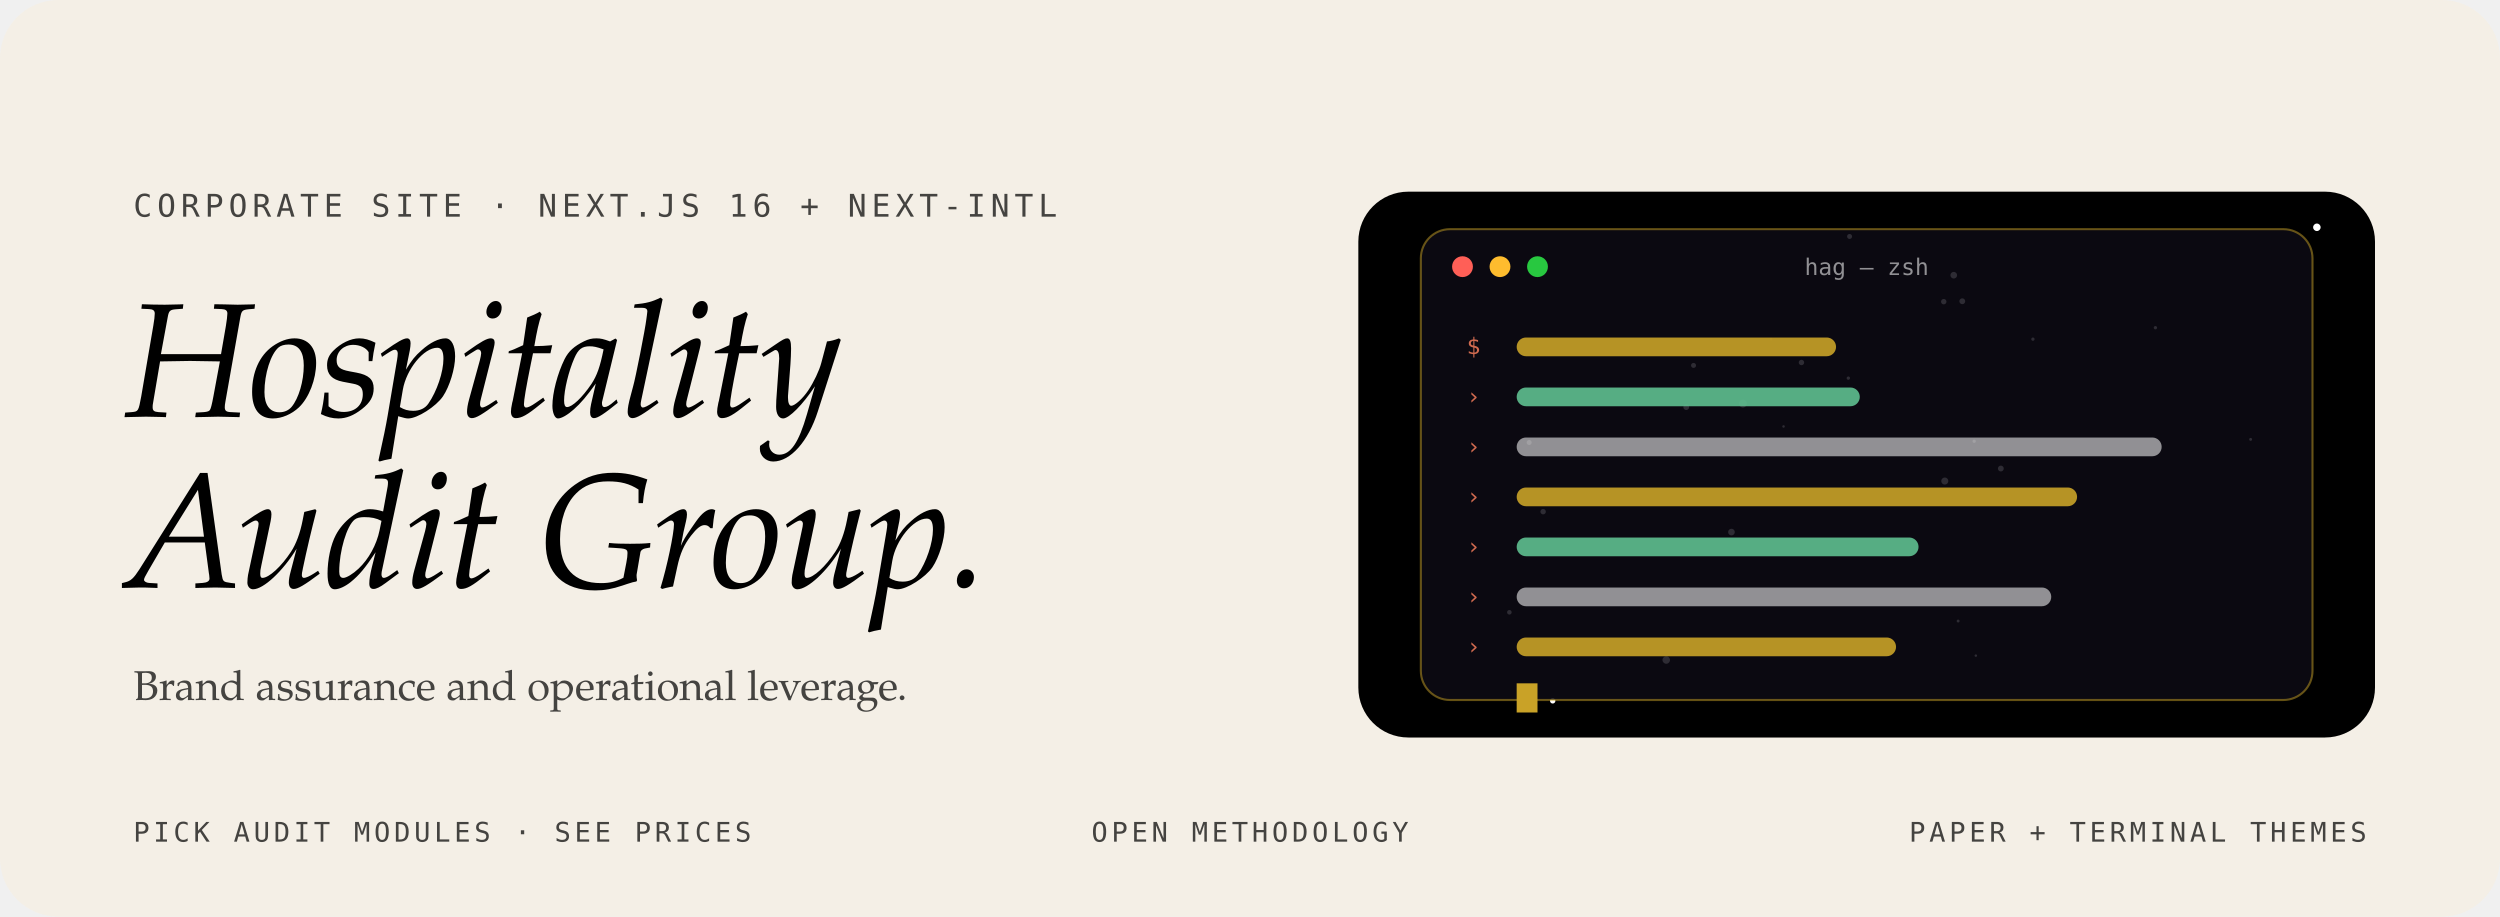
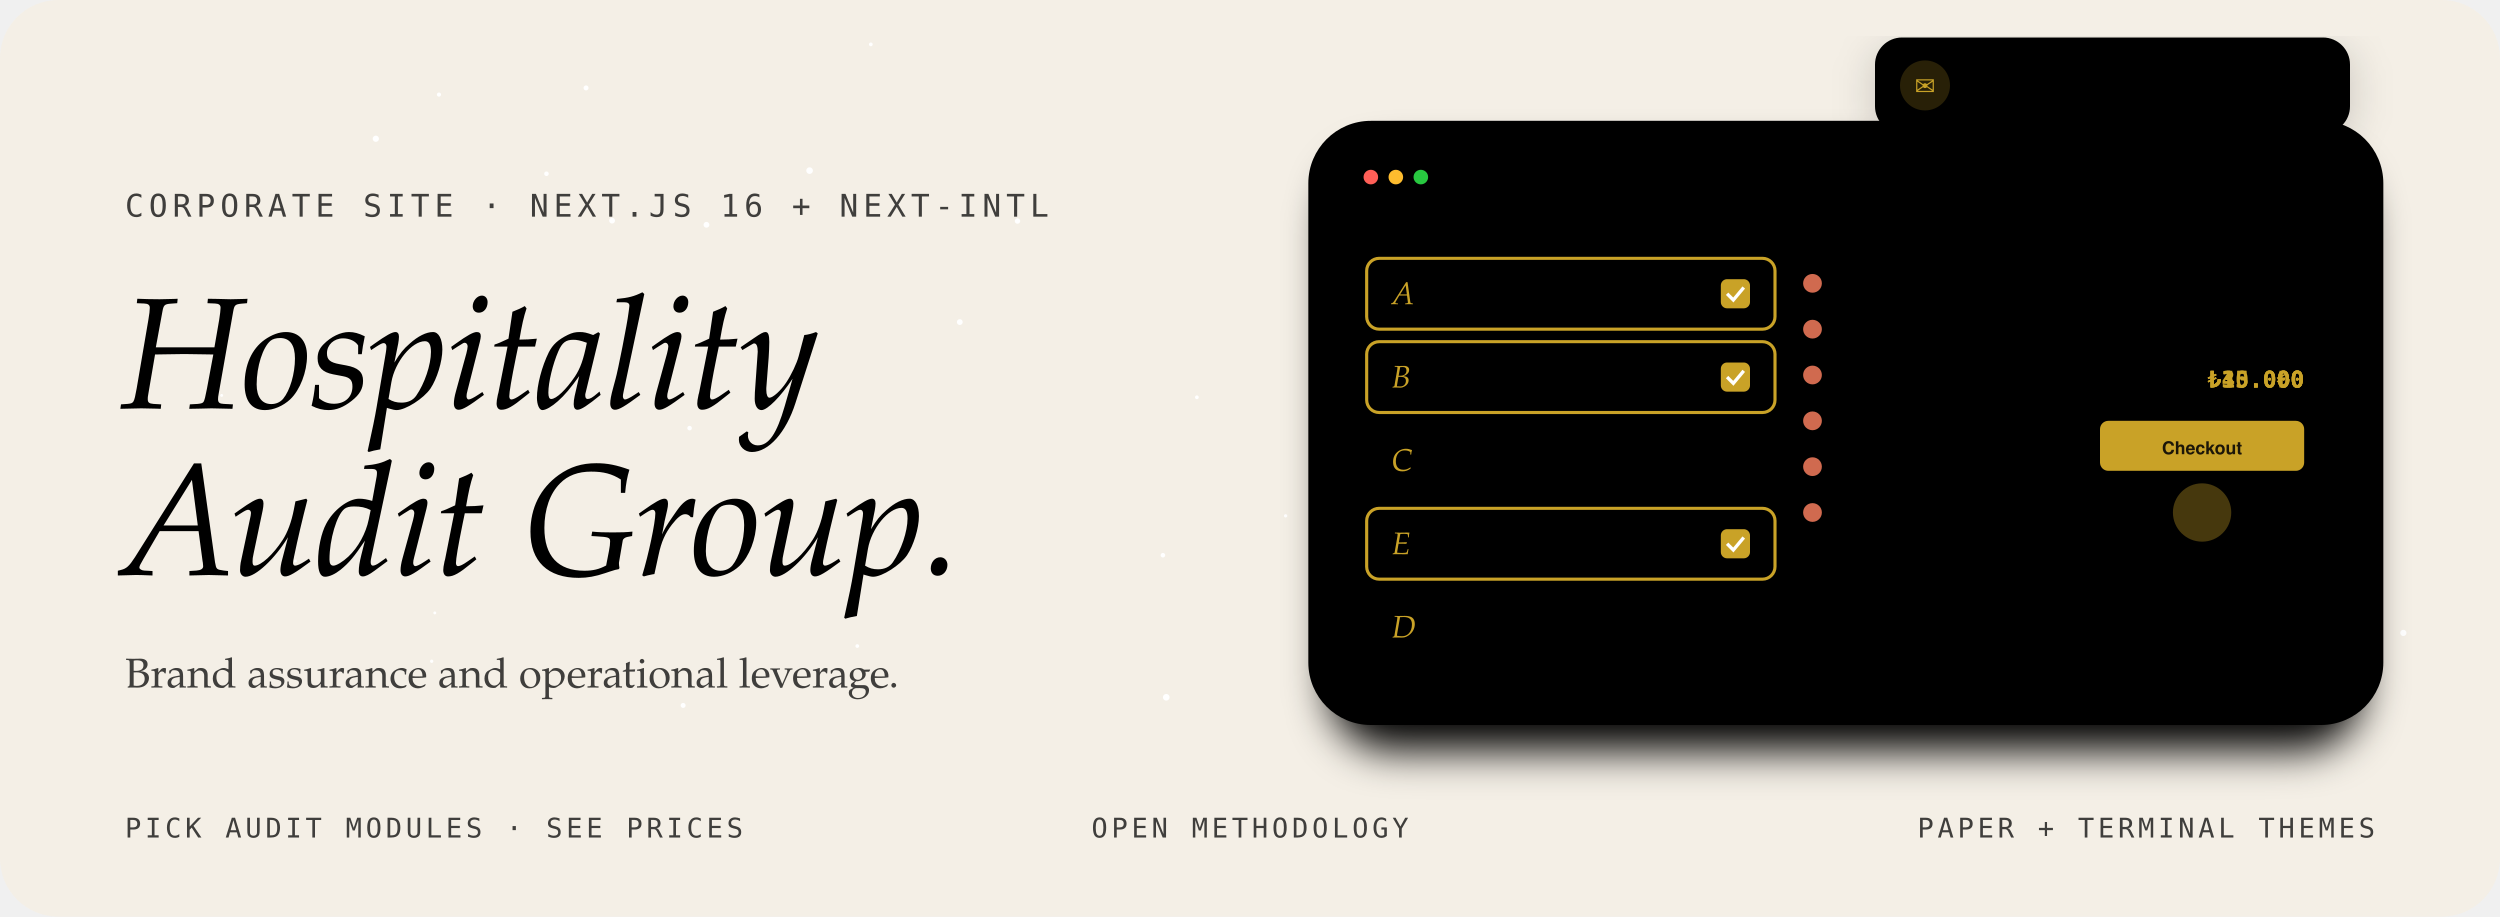
<svg xmlns="http://www.w3.org/2000/svg" viewBox="0 0 1200 440" width="1200" height="440" role="img" aria-label="Hospitality Audit Group — mystery-guest audits and staff training for hotels">
  <style>
.bg{animation:bg 12s linear infinite}
@keyframes bg{0%,8%{fill:#f4efe6}28%{fill:#3c3a36}48%,80%{fill:#121212}90%,100%{fill:#f4efe6}}
.ink{animation:ink 12s linear infinite}
- @keyframes ink{0%,8%{fill:#24211c}28%{fill:#f7f3ea}48%,80%{fill:#ecebe6}90%,100%{fill:#24211c}}
+ @keyframes ink{0%,17.5%{fill:#24211c}18.5%,28%{fill:#f7f3ea}48%,84.5%{fill:#ecebe6}85.5%,100%{fill:#24211c}}
.rule{animation:rule 12s linear infinite}
- @keyframes rule{0%,8%{stroke:#24211c33}28%{stroke:#f7f3ea33}48%,80%{stroke:#ecebe633}90%,100%{stroke:#24211c33}}
- .panel{animation:panel 12s linear infinite}
- @keyframes panel{0%,8%{fill:#24211c12}28%{fill:#f7f3ea12}48%,80%{fill:#ecebe612}90%,100%{fill:#24211c12}}
- .muted{opacity:.72}
+ @keyframes rule{0%,17.5%{stroke:#24211c33}18.5%,28%{stroke:#f7f3ea33}48%,84.5%{stroke:#ecebe633}85.5%,100%{stroke:#24211c33}}
+ .muted{opacity:.74}
.stars{animation:stars 12s linear infinite}
- @keyframes stars{0%,8%{opacity:0}28%{opacity:.25}48%,80%{opacity:.9}90%,100%{opacity:0}}
+ @keyframes stars{0%,8%{opacity:0}28%{opacity:.2}48%,80%{opacity:.85}90%,100%{opacity:0}}
@keyframes tw{0%,100%{opacity:1}50%{opacity:.25}}
- .lit{filter:drop-shadow(0 0 4px currentColor)}
- .pulse{animation:pulse 2.8s ease-in-out infinite;transform-box:fill-box;transform-origin:center}
- @keyframes pulse{0%,100%{transform:scale(1)}50%{transform:scale(1.18)}}
- @keyframes spin{0%{transform:scaleX(1)}50%{transform:scaleX(0)}100%{transform:scaleX(-1)}}
- @keyframes ping{0%{transform:scale(.6);opacity:1}100%{transform:scale(3.2);opacity:0}}
- @keyframes dash{to{stroke-dashoffset:-20}}
- @keyframes grow{0%{transform:scaleY(.08)}35%,80%{transform:scaleY(1)}100%{transform:scaleY(.08)}}
- @keyframes draw{0%{stroke-dashoffset:700}45%,80%{stroke-dashoffset:0}100%{stroke-dashoffset:-700}}
- @keyframes blink{50%{opacity:0}}
- @keyframes feed{0%{transform:translateY(150px);opacity:0}15%{opacity:1}85%{opacity:1}100%{transform:translateY(-30px);opacity:0}}
- @keyframes float{0%,100%{transform:translateY(0)}50%{transform:translateY(-10px)}}
- @keyframes slide{to{transform:translateX(100px)}}
- @keyframes eq{from{transform:scaleY(.15)}to{transform:scaleY(1)}}
- @keyframes drop{0%,6%{transform:scaleY(0);opacity:0}16%,88%{transform:scaleY(1);opacity:1}96%,100%{transform:scaleY(0);opacity:0}}
- @keyframes gauge{0%,10%{stroke-dashoffset:390}40%,85%{stroke-dashoffset:110}100%{stroke-dashoffset:390}}
- @keyframes lift{0%,100%{transform:translateY(0)}50%{transform:translateY(-6px)}}
- @keyframes sweep{0%{transform:skewX(-18deg) translateX(0)}60%,100%{transform:skewX(-18deg) translateX(788px)}}
- @keyframes type0{0%,0%{transform:scaleX(0)}8%,92%{transform:scaleX(1)}100%{transform:scaleX(0)}}@keyframes type1{0%,10%{transform:scaleX(0)}18%,92%{transform:scaleX(1)}100%{transform:scaleX(0)}}@keyframes type2{0%,20%{transform:scaleX(0)}28%,92%{transform:scaleX(1)}100%{transform:scaleX(0)}}@keyframes type3{0%,30%{transform:scaleX(0)}38%,92%{transform:scaleX(1)}100%{transform:scaleX(0)}}@keyframes type4{0%,40%{transform:scaleX(0)}48%,92%{transform:scaleX(1)}100%{transform:scaleX(0)}}@keyframes type5{0%,50%{transform:scaleX(0)}58%,92%{transform:scaleX(1)}100%{transform:scaleX(0)}}@keyframes type6{0%,60%{transform:scaleX(0)}68%,92%{transform:scaleX(1)}100%{transform:scaleX(0)}}
+ .bezel{animation:bezel 12s linear infinite}
+ @keyframes bezel{0%,8%{fill:#fffaf6}28%{fill:#5a2c45}48%,80%{fill:#20121b}90%,100%{fill:#fffaf6}}
+ .scr{animation:scr 12s linear infinite}
+ @keyframes scr{0%,8%{fill:#fff3ee}28%{fill:#3a1b2c}48%,80%{fill:#140a12}90%,100%{fill:#fff3ee}}
+ .rowbg{animation:rowbg 12s linear infinite}
+ @keyframes rowbg{0%,8%{fill:#2a142010}28%{fill:#fff0f512}48%,80%{fill:#ffffff0c}90%,100%{fill:#2a142010}}
+ .pill{animation:pill 12s linear infinite}
+ @keyframes pill{0%,8%{fill:#2a14200d}28%{fill:#fff0f51a}48%,80%{fill:#ffffff12}90%,100%{fill:#2a14200d}}
+ .toast{animation:toast 12s linear infinite}
+ @keyframes toast{0%,8%{fill:#ffffff}28%{fill:#4a2238}48%,80%{fill:#26121e}90%,100%{fill:#ffffff}}
+ .edge{animation:edge 12s linear infinite}
+ @keyframes edge{0%,8%{stroke:#2a142024}28%{stroke:#fff0f526}48%,80%{stroke:#ffffff1f}90%,100%{stroke:#2a142024}}
+ .shade{animation:shade 12s linear infinite}
+ @keyframes shade{0%,8%{fill-opacity:.10}28%{fill-opacity:.22}48%,80%{fill-opacity:.45}90%,100%{fill-opacity:.10}}
+ .lit{filter:drop-shadow(0 0 3px currentColor)}
+ .caret{animation:blink 1s steps(1) infinite}@keyframes blink{50%{opacity:0}}
+ .ping{animation:ping 1.6s ease-out infinite;transform-box:fill-box;transform-origin:center}@keyframes ping{0%{transform:scale(.5);opacity:.9}100%{transform:scale(2.6);opacity:0}}
+ .spin{animation:spin 8s linear infinite;transform-box:fill-box;transform-origin:center}@keyframes spin{to{transform:rotate(360deg)}}
+ .bob{animation:bob 4s ease-in-out infinite}@keyframes bob{0%,100%{transform:translateY(0)}50%{transform:translateY(-5px)}}
+ .m0{animation:m0 12s cubic-bezier(.3,1.3,.5,1) infinite}
+ @keyframes m0{0%{opacity:0;transform:none}5%{opacity:0;transform:none}7.9%{opacity:1;transform:none}95%{opacity:1;transform:none}97.9%{opacity:0;transform:none}100%{opacity:0;transform:none}}
+ .m1{animation:m1 12s cubic-bezier(.3,1.3,.5,1) infinite}
+ @keyframes m1{0%{opacity:0;transform:none}11.7%{opacity:0;transform:none}14.6%{opacity:1;transform:none}95%{opacity:1;transform:none}97.9%{opacity:0;transform:none}100%{opacity:0;transform:none}}
+ .m3{animation:m3 12s cubic-bezier(.3,1.3,.5,1) infinite}
+ @keyframes m3{0%{opacity:0;transform:none}18.3%{opacity:0;transform:none}21.3%{opacity:1;transform:none}95%{opacity:1;transform:none}97.9%{opacity:0;transform:none}100%{opacity:0;transform:none}}
+ .c0{animation:c0 12s cubic-bezier(.3,1.3,.5,1) infinite;transform-box:fill-box;transform-origin:center}
+ @keyframes c0{0%{opacity:0;transform:scale(.85)}23.3%{opacity:0;transform:scale(.85)}26.3%{opacity:1;transform:none}95%{opacity:1;transform:none}97.9%{opacity:0;transform:scale(.85)}100%{opacity:0;transform:scale(.85)}}
+ .c1{animation:c1 12s cubic-bezier(.3,1.3,.5,1) infinite;transform-box:fill-box;transform-origin:center}
+ @keyframes c1{0%{opacity:0;transform:scale(.85)}26.3%{opacity:0;transform:scale(.85)}29.2%{opacity:1;transform:none}95%{opacity:1;transform:none}97.9%{opacity:0;transform:scale(.85)}100%{opacity:0;transform:scale(.85)}}
+ .c2{animation:c2 12s cubic-bezier(.3,1.3,.5,1) infinite;transform-box:fill-box;transform-origin:center}
+ @keyframes c2{0%{opacity:0;transform:scale(.85)}29.2%{opacity:0;transform:scale(.85)}32.1%{opacity:1;transform:none}95%{opacity:1;transform:none}97.9%{opacity:0;transform:scale(.85)}100%{opacity:0;transform:scale(.85)}}
+ .c3{animation:c3 12s cubic-bezier(.3,1.3,.5,1) infinite;transform-box:fill-box;transform-origin:center}
+ @keyframes c3{0%{opacity:0;transform:scale(.85)}32.1%{opacity:0;transform:scale(.85)}35%{opacity:1;transform:none}95%{opacity:1;transform:none}97.9%{opacity:0;transform:scale(.85)}100%{opacity:0;transform:scale(.85)}}
+ .c4{animation:c4 12s cubic-bezier(.3,1.3,.5,1) infinite;transform-box:fill-box;transform-origin:center}
+ @keyframes c4{0%{opacity:0;transform:scale(.85)}35%{opacity:0;transform:scale(.85)}37.9%{opacity:1;transform:none}95%{opacity:1;transform:none}97.9%{opacity:0;transform:scale(.85)}100%{opacity:0;transform:scale(.85)}}
+ .c5{animation:c5 12s cubic-bezier(.3,1.3,.5,1) infinite;transform-box:fill-box;transform-origin:center}
+ @keyframes c5{0%{opacity:0;transform:scale(.85)}37.9%{opacity:0;transform:scale(.85)}40.8%{opacity:1;transform:none}95%{opacity:1;transform:none}97.9%{opacity:0;transform:scale(.85)}100%{opacity:0;transform:scale(.85)}}
+ @keyframes t0{0%{opacity:0}0%{opacity:0}1.3%{opacity:1}5%{opacity:1}6.3%{opacity:0}100%{opacity:0}}
+ @keyframes t1{0%{opacity:0}5%{opacity:0}6.3%{opacity:1}11.7%{opacity:1}12.9%{opacity:0}100%{opacity:0}}
+ @keyframes t2{0%{opacity:0}11.7%{opacity:0}12.9%{opacity:1}18.3%{opacity:1}19.6%{opacity:0}100%{opacity:0}}
+ @keyframes t3{0%{opacity:0}18.3%{opacity:0}19.6%{opacity:1}98.3%{opacity:1}99.6%{opacity:0}100%{opacity:0}}
+ .qt{animation:qt 12s cubic-bezier(.3,1.3,.5,1) infinite;transform-box:fill-box;transform-origin:center}
+ @keyframes qt{0%{opacity:0;transform:scale(.85)}56.7%{opacity:0;transform:scale(.85)}59.6%{opacity:1;transform:none}61.7%{opacity:1;transform:none}64.6%{opacity:0;transform:scale(.85)}100%{opacity:0;transform:scale(.85)}}
+ .sent{animation:sent 12s cubic-bezier(.3,1.3,.5,1) infinite}
+ @keyframes sent{0%{opacity:0;transform:translateY(-14px)}61.7%{opacity:0;transform:translateY(-14px)}64.6%{opacity:1;transform:none}86.7%{opacity:1;transform:none}89.6%{opacity:0;transform:translateY(-14px)}100%{opacity:0;transform:translateY(-14px)}}
@media (prefers-reduced-motion:reduce){*{animation:none!important}}
</style>
  <rect class="bg" width="1200" height="440" rx="28" fill="#f4efe6" />
-   <g font-family="ui-monospace,SFMono-Regular,Menlo,Consolas,monospace" font-size="15" letter-spacing="2.4">
-     <text class="ink muted" x="64" y="104">CORPORATE SITE · NEXT.JS 16 + NEXT-INTL</text>
-   </g>
-   <text class="ink" x="60" y="200" font-family="'Iowan Old Style','Palatino Linotype',Palatino,Georgia,serif" font-style="italic" font-size="78" letter-spacing="-1">Hospitality</text>
-   <text class="ink" x="60" y="282" font-family="'Iowan Old Style','Palatino Linotype',Palatino,Georgia,serif" font-style="italic" font-size="78" letter-spacing="-1">Audit Group.</text>
-   <text class="ink muted" x="64" y="336" font-family="'Iowan Old Style','Palatino Linotype',Palatino,Georgia,serif" font-size="20">Brand assurance and operational leverage.</text>
-   <line class="rule" x1="64" y1="372" x2="1136" y2="372" />
+   <g class="stars">
+     <circle cx="293.8" cy="105.9" r="1.4" fill="#fff" style="animation:tw 3.2s ease-in-out 0.8s infinite" />
+     <circle cx="741.3" cy="127.4" r="1.2" fill="#fff" style="animation:tw 2.8s ease-in-out 1.2s infinite" />
+     <circle cx="944.2" cy="257.4" r="1.2" fill="#fff" style="animation:tw 3.7s ease-in-out 0s infinite" />
+     <circle cx="617.1" cy="247.6" r="0.8" fill="#fff" style="animation:tw 2.5s ease-in-out 1.3s infinite" />
+     <circle cx="628.8" cy="192.8" r="0.9" fill="#fff" style="animation:tw 2.2s ease-in-out 0s infinite" />
+     <circle cx="327.9" cy="338.6" r="1.2" fill="#fff" style="animation:tw 2.7s ease-in-out 0.3s infinite" />
+     <circle cx="418" cy="21.3" r="0.9" fill="#fff" style="animation:tw 2.5s ease-in-out 2s infinite" />
+     <circle cx="745.3" cy="215.2" r="0.7" fill="#fff" style="animation:tw 3.9s ease-in-out 1.1s infinite" />
+     <circle cx="281.3" cy="42.2" r="1.2" fill="#fff" style="animation:tw 3.6s ease-in-out 0.2s infinite" />
+     <circle cx="210.7" cy="45.4" r="1" fill="#fff" style="animation:tw 2.3s ease-in-out 1s infinite" />
+     <circle cx="180.4" cy="66.6" r="1.5" fill="#fff" style="animation:tw 2.7s ease-in-out 0.1s infinite" />
+     <circle cx="733.1" cy="152.2" r="1" fill="#fff" style="animation:tw 1.7s ease-in-out 1s infinite" />
+     <circle cx="208.7" cy="294.2" r="0.7" fill="#fff" style="animation:tw 2.7s ease-in-out 0.9s infinite" />
+     <circle cx="339.1" cy="107.9" r="1.4" fill="#fff" style="animation:tw 2.1s ease-in-out 0.3s infinite" />
+     <circle cx="925.5" cy="303.2" r="0.9" fill="#fff" style="animation:tw 2.3s ease-in-out 0.9s infinite" />
+     <circle cx="1089.8" cy="327.6" r="0.8" fill="#fff" style="animation:tw 3.7s ease-in-out 1.8s infinite" />
+     <circle cx="1034.1" cy="178.7" r="1" fill="#fff" style="animation:tw 2.6s ease-in-out 0.1s infinite" />
+     <circle cx="741.7" cy="75.3" r="1.2" fill="#fff" style="animation:tw 2s ease-in-out 1.2s infinite" />
+     <circle cx="411.5" cy="310.1" r="0.9" fill="#fff" style="animation:tw 3.1s ease-in-out 1.6s infinite" />
+     <circle cx="106.4" cy="189.8" r="0.7" fill="#fff" style="animation:tw 3s ease-in-out 1.1s infinite" />
+     <circle cx="558.2" cy="266.5" r="1.1" fill="#fff" style="animation:tw 1.9s ease-in-out 1.6s infinite" />
+     <circle cx="559.8" cy="334.7" r="1.6" fill="#fff" style="animation:tw 1.7s ease-in-out 1.8s infinite" />
+     <circle cx="1135.2" cy="315.6" r="1.1" fill="#fff" style="animation:tw 2s ease-in-out 1.1s infinite" />
+     <circle cx="665.2" cy="150.1" r="1.2" fill="#fff" style="animation:tw 2.2s ease-in-out 0.3s infinite" />
+     <circle cx="779.3" cy="287.9" r="0.6" fill="#fff" style="animation:tw 3.5s ease-in-out 0.7s infinite" />
+     <circle cx="856.4" cy="236.9" r="1" fill="#fff" style="animation:tw 2.4s ease-in-out 0.4s infinite" />
+     <circle cx="262.3" cy="83.4" r="1.1" fill="#fff" style="animation:tw 2.9s ease-in-out 1.8s infinite" />
+     <circle cx="207.2" cy="317.4" r="0.8" fill="#fff" style="animation:tw 2.9s ease-in-out 0.9s infinite" />
+     <circle cx="731.3" cy="108.5" r="1.6" fill="#fff" style="animation:tw 2s ease-in-out 0.6s infinite" />
+     <circle cx="488.4" cy="106.1" r="1.3" fill="#fff" style="animation:tw 2.9s ease-in-out 0.8s infinite" />
+     <circle cx="331" cy="205.5" r="1.1" fill="#fff" style="animation:tw 3.6s ease-in-out 1.1s infinite" />
+     <circle cx="852.2" cy="334.1" r="0.5" fill="#fff" style="animation:tw 2.3s ease-in-out 0.2s infinite" />
+     <circle cx="460.7" cy="154.6" r="1.4" fill="#fff" style="animation:tw 2.4s ease-in-out 1.7s infinite" />
+     <circle cx="141.8" cy="269.3" r="0.7" fill="#fff" style="animation:tw 2.2s ease-in-out 1.7s infinite" />
+     <circle cx="653.1" cy="155.9" r="1.1" fill="#fff" style="animation:tw 2.8s ease-in-out 1.7s infinite" />
+     <circle cx="392.2" cy="255.6" r="0.5" fill="#fff" style="animation:tw 3.3s ease-in-out 0.6s infinite" />
+     <circle cx="1153.6" cy="303.8" r="1.5" fill="#fff" style="animation:tw 2.7s ease-in-out 1.4s infinite" />
+     <circle cx="915.7" cy="225.4" r="1.3" fill="#fff" style="animation:tw 2.9s ease-in-out 0.4s infinite" />
+     <circle cx="388.6" cy="81.9" r="1.6" fill="#fff" style="animation:tw 3.9s ease-in-out 0.9s infinite" />
+     <circle cx="574.5" cy="190.7" r="0.9" fill="#fff" style="animation:tw 1.6s ease-in-out 1.6s infinite" />
+   </g>
+   <text class="ink muted" x="60" y="104" font-family="ui-monospace,SFMono-Regular,Menlo,Consolas,monospace" font-size="15" letter-spacing="2.4">CORPORATE SITE · NEXT.JS 16 + NEXT-INTL</text>
+   <text class="ink" x="58" y="196" font-family="'Iowan Old Style','Palatino Linotype',Palatino,Georgia,serif" font-style="italic" font-size="76" letter-spacing="-1">Hospitality</text>
+   <text class="ink" x="58" y="276" font-family="'Iowan Old Style','Palatino Linotype',Palatino,Georgia,serif" font-style="italic" font-size="76" letter-spacing="-1">Audit Group.</text>
+   <text class="ink muted" x="60" y="330" font-family="'Iowan Old Style','Palatino Linotype',Palatino,Georgia,serif" font-size="20">Brand assurance and operational leverage.</text>
+   <line class="rule" x1="60" y1="370" x2="1140" y2="370" />
  <g font-family="ui-monospace,SFMono-Regular,Menlo,Consolas,monospace" font-size="13" letter-spacing="1.8">
-     <text class="ink muted" x="64" y="404">PICK AUDIT MODULES · SEE PRICES</text>
-     <text class="ink muted" x="600" y="404" text-anchor="middle">OPEN METHODOLOGY</text>
-     <text class="ink muted" x="1136" y="404" text-anchor="end">PAPER + TERMINAL THEMES</text>
-   </g>
-   <rect class="panel rule" x="652" y="92" width="488" height="262" rx="24" />
-   <g class="stars">
-     <circle cx="960.4" cy="224.9" r="1.4" fill="#fff" style="animation:tw 3.5s ease-in-out 1.5s infinite" />
-     <circle cx="948.4" cy="314.7" r="0.6" fill="#fff" style="animation:tw 2.8s ease-in-out 1.4s infinite" />
-     <circle cx="809.4" cy="195.4" r="1.4" fill="#fff" style="animation:tw 2.9s ease-in-out 1.1s infinite" />
-     <circle cx="850.1" cy="162.8" r="0.6" fill="#fff" style="animation:tw 2.2s ease-in-out 2s infinite" />
-     <circle cx="947.6" cy="211.8" r="0.8" fill="#fff" style="animation:tw 2.4s ease-in-out 0s infinite" />
-     <circle cx="836.6" cy="193.7" r="1.9" fill="#fff" style="animation:tw 3.1s ease-in-out 1.2s infinite" />
-     <circle cx="745.3" cy="336.4" r="1.3" fill="#fff" style="animation:tw 2.1s ease-in-out 0.2s infinite" />
-     <circle cx="939.9" cy="298.1" r="0.7" fill="#fff" style="animation:tw 2s ease-in-out 0.2s infinite" />
-     <circle cx="864.7" cy="174" r="1.3" fill="#fff" style="animation:tw 1.9s ease-in-out 0.3s infinite" />
-     <circle cx="1080.3" cy="210.9" r="0.7" fill="#fff" style="animation:tw 3.1s ease-in-out 0.8s infinite" />
-     <circle cx="887.8" cy="113.5" r="1.2" fill="#fff" style="animation:tw 2s ease-in-out 1.7s infinite" />
-     <circle cx="734" cy="212.4" r="1.2" fill="#fff" style="animation:tw 2.3s ease-in-out 0.6s infinite" />
-     <circle cx="1034.6" cy="157.3" r="0.8" fill="#fff" style="animation:tw 3.5s ease-in-out 1.8s infinite" />
-     <circle cx="812.9" cy="175.4" r="1.2" fill="#fff" style="animation:tw 3.8s ease-in-out 1.9s infinite" />
-     <circle cx="799.8" cy="316.8" r="1.8" fill="#fff" style="animation:tw 3.7s ease-in-out 1s infinite" />
-     <circle cx="856.1" cy="204.7" r="0.6" fill="#fff" style="animation:tw 3.1s ease-in-out 0.4s infinite" />
-     <circle cx="941.9" cy="144.6" r="1.4" fill="#fff" style="animation:tw 2.4s ease-in-out 1.8s infinite" />
-     <circle cx="831.1" cy="255.4" r="1.6" fill="#fff" style="animation:tw 1.8s ease-in-out 1.1s infinite" />
-     <circle cx="740.7" cy="245.6" r="1.3" fill="#fff" style="animation:tw 2.7s ease-in-out 1.5s infinite" />
-     <circle cx="937.8" cy="132.1" r="1.6" fill="#fff" style="animation:tw 2.7s ease-in-out 1.9s infinite" />
-     <circle cx="1112.1" cy="109.1" r="1.8" fill="#fff" style="animation:tw 3.9s ease-in-out 1.8s infinite" />
-     <circle cx="933" cy="144.8" r="1.3" fill="#fff" style="animation:tw 2.9s ease-in-out 0.8s infinite" />
-     <circle cx="975.8" cy="162.8" r="0.8" fill="#fff" style="animation:tw 3.2s ease-in-out 1.7s infinite" />
-     <circle cx="724.5" cy="293.9" r="1.1" fill="#fff" style="animation:tw 3.3s ease-in-out 1.4s infinite" />
-     <circle cx="887.2" cy="181.5" r="0.8" fill="#fff" style="animation:tw 2.1s ease-in-out 0.4s infinite" />
-     <circle cx="933.5" cy="230.9" r="1.7" fill="#fff" style="animation:tw 2s ease-in-out 1.8s infinite" />
-   </g>
-   <rect x="682" y="110" width="428" height="226" rx="14" fill="#0d0b14" fill-opacity=".86" stroke="#c9a227" stroke-opacity=".5" />
-   <circle cx="702" cy="128" r="5" fill="#ff5f57" />
-   <circle cx="720" cy="128" r="5" fill="#febc2e" />
-   <circle cx="738" cy="128" r="5" fill="#28c840" />
-   <text x="896" y="132" text-anchor="middle" font-family="ui-monospace,SFMono-Regular,Menlo,Consolas,monospace" font-size="11" fill="#fff" fill-opacity=".55">hag — zsh</text>
-   <rect x="728" y="162" width="153.3" height="9" rx="4.5" fill="#c9a227" fill-opacity="0.9" style="animation:type0 12s steps(14) infinite;transform-origin:728px 0" />
-   <text x="704" y="170" font-family="ui-monospace,SFMono-Regular,Menlo,Consolas,monospace" font-size="11" fill="#d06a4f">$</text>
-   <rect x="728" y="186" width="164.7" height="9" rx="4.5" fill="#5fbf8f" fill-opacity="0.9" style="animation:type1 12s steps(14) infinite;transform-origin:728px 0" />
-   <text x="704" y="194" font-family="ui-monospace,SFMono-Regular,Menlo,Consolas,monospace" font-size="11" fill="#d06a4f">›</text>
-   <rect x="728" y="210" width="309.6" height="9" rx="4.5" fill="#ffffff" fill-opacity="0.55" style="animation:type2 12s steps(14) infinite;transform-origin:728px 0" />
-   <text x="704" y="218" font-family="ui-monospace,SFMono-Regular,Menlo,Consolas,monospace" font-size="11" fill="#d06a4f">›</text>
-   <rect x="728" y="234" width="269" height="9" rx="4.5" fill="#c9a227" fill-opacity="0.9" style="animation:type3 12s steps(14) infinite;transform-origin:728px 0" />
-   <text x="704" y="242" font-family="ui-monospace,SFMono-Regular,Menlo,Consolas,monospace" font-size="11" fill="#d06a4f">›</text>
-   <rect x="728" y="258" width="192.9" height="9" rx="4.5" fill="#5fbf8f" fill-opacity="0.9" style="animation:type4 12s steps(14) infinite;transform-origin:728px 0" />
-   <text x="704" y="266" font-family="ui-monospace,SFMono-Regular,Menlo,Consolas,monospace" font-size="11" fill="#d06a4f">›</text>
-   <rect x="728" y="282" width="256.6" height="9" rx="4.5" fill="#ffffff" fill-opacity="0.55" style="animation:type5 12s steps(14) infinite;transform-origin:728px 0" />
-   <text x="704" y="290" font-family="ui-monospace,SFMono-Regular,Menlo,Consolas,monospace" font-size="11" fill="#d06a4f">›</text>
-   <rect x="728" y="306" width="182.1" height="9" rx="4.5" fill="#c9a227" fill-opacity="0.9" style="animation:type6 12s steps(14) infinite;transform-origin:728px 0" />
-   <text x="704" y="314" font-family="ui-monospace,SFMono-Regular,Menlo,Consolas,monospace" font-size="11" fill="#d06a4f">›</text>
-   <rect x="728" y="328" width="10" height="14" fill="#c9a227" style="animation:blink 1s steps(1) infinite" />
+     <text class="ink muted" x="60" y="402">PICK AUDIT MODULES · SEE PRICES</text>
+     <text class="ink muted" x="600" y="402" text-anchor="middle">OPEN METHODOLOGY</text>
+     <text class="ink muted" x="1140" y="402" text-anchor="end">PAPER + TERMINAL THEMES</text>
+   </g>
+   <defs>
+     <filter id="soft" x="-10%" y="-10%" width="120%" height="140%">
+       <feGaussianBlur stdDeviation="10" />
+     </filter>
+   </defs>
+   <rect x="638" y="76" width="496" height="284" rx="30" fill="#000" class="shade" filter="url(#soft)" />
+   <rect class="bezel" x="628" y="58" width="516" height="290" rx="30" />
+   <rect class="edge" x="628" y="58" width="516" height="290" rx="30" fill="none" />
+   <rect class="scr" x="642" y="72" width="488" height="262" rx="20" />
+   <circle cx="658" cy="85" r="3.5" fill="#ff5f57" />
+   <circle cx="670" cy="85" r="3.5" fill="#febc2e" />
+   <circle cx="682" cy="85" r="3.5" fill="#28c840" />
+   <text class="ink" x="692" y="89" text-anchor="start" font-family="ui-monospace,SFMono-Regular,Menlo,Consolas,monospace" font-size="8" letter-spacing="1.2" opacity="0.7">HOSPITALITY AUDIT GROUP · /MODULLER</text>
+   <text class="ink" x="656" y="116" text-anchor="start" font-family="ui-monospace,SFMono-Regular,Menlo,Consolas,monospace" font-size="6.5" letter-spacing="1.3" opacity="0.55">AUDIT MODULES</text>
+   <rect class="rowbg" x="656" y="124" width="196" height="34" rx="6" />
+   <text x="668" y="146" font-family="'Iowan Old Style','Palatino Linotype',Palatino,Georgia,serif" font-style="italic" font-size="15" fill="#c9a227">A</text>
+   <text class="ink" x="688" y="139" font-family="-apple-system,BlinkMacSystemFont,'Segoe UI',Helvetica,Arial,sans-serif" font-size="8.5" font-weight="700">Front Office</text>
+   <text class="ink" x="688" y="151" font-family="ui-monospace,SFMono-Regular,Menlo,Consolas,monospace" font-size="7.5" opacity=".65">₺15.000 · VAT incl.</text>
+   <rect x="826" y="134" width="14" height="14" rx="3" fill="none" class="edge" stroke-width="1.4" />
+   <g class="m0">
+     <rect x="656" y="124" width="196" height="34" rx="6" fill="none" stroke="#c9a227" stroke-width="1.5" />
+     <rect x="826" y="134" width="14" height="14" rx="3" fill="#c9a227" />
+     <path d="M 829 141 l 3 3 l 5 -6" fill="none" stroke="#fff" stroke-width="1.6" />
+   </g>
+   <rect class="rowbg" x="656" y="164" width="196" height="34" rx="6" />
+   <text x="668" y="186" font-family="'Iowan Old Style','Palatino Linotype',Palatino,Georgia,serif" font-style="italic" font-size="15" fill="#c9a227">B</text>
+   <text class="ink" x="688" y="179" font-family="-apple-system,BlinkMacSystemFont,'Segoe UI',Helvetica,Arial,sans-serif" font-size="8.5" font-weight="700">Food &amp; Beverage</text>
+   <text class="ink" x="688" y="191" font-family="ui-monospace,SFMono-Regular,Menlo,Consolas,monospace" font-size="7.5" opacity=".65">₺15.000 · VAT incl.</text>
+   <rect x="826" y="174" width="14" height="14" rx="3" fill="none" class="edge" stroke-width="1.4" />
+   <g class="m1">
+     <rect x="656" y="164" width="196" height="34" rx="6" fill="none" stroke="#c9a227" stroke-width="1.5" />
+     <rect x="826" y="174" width="14" height="14" rx="3" fill="#c9a227" />
+     <path d="M 829 181 l 3 3 l 5 -6" fill="none" stroke="#fff" stroke-width="1.6" />
+   </g>
+   <rect class="rowbg" x="656" y="204" width="196" height="34" rx="6" />
+   <text x="668" y="226" font-family="'Iowan Old Style','Palatino Linotype',Palatino,Georgia,serif" font-style="italic" font-size="15" fill="#c9a227">C</text>
+   <text class="ink" x="688" y="219" font-family="-apple-system,BlinkMacSystemFont,'Segoe UI',Helvetica,Arial,sans-serif" font-size="8.5" font-weight="700">Wellness</text>
+   <text class="ink" x="688" y="231" font-family="ui-monospace,SFMono-Regular,Menlo,Consolas,monospace" font-size="7.5" opacity=".65">₺15.000 · VAT incl.</text>
+   <rect x="826" y="214" width="14" height="14" rx="3" fill="none" class="edge" stroke-width="1.4" />
+   <rect class="rowbg" x="656" y="244" width="196" height="34" rx="6" />
+   <text x="668" y="266" font-family="'Iowan Old Style','Palatino Linotype',Palatino,Georgia,serif" font-style="italic" font-size="15" fill="#c9a227">E</text>
+   <text class="ink" x="688" y="259" font-family="-apple-system,BlinkMacSystemFont,'Segoe UI',Helvetica,Arial,sans-serif" font-size="8.5" font-weight="700">Housekeeping</text>
+   <text class="ink" x="688" y="271" font-family="ui-monospace,SFMono-Regular,Menlo,Consolas,monospace" font-size="7.5" opacity=".65">₺15.000 · VAT incl.</text>
+   <rect x="826" y="254" width="14" height="14" rx="3" fill="none" class="edge" stroke-width="1.4" />
+   <g class="m3">
+     <rect x="656" y="244" width="196" height="34" rx="6" fill="none" stroke="#c9a227" stroke-width="1.5" />
+     <rect x="826" y="254" width="14" height="14" rx="3" fill="#c9a227" />
+     <path d="M 829 261 l 3 3 l 5 -6" fill="none" stroke="#fff" stroke-width="1.6" />
+   </g>
+   <rect class="rowbg" x="656" y="284" width="196" height="34" rx="6" />
+   <text x="668" y="306" font-family="'Iowan Old Style','Palatino Linotype',Palatino,Georgia,serif" font-style="italic" font-size="15" fill="#c9a227">D</text>
+   <text class="ink" x="688" y="299" font-family="-apple-system,BlinkMacSystemFont,'Segoe UI',Helvetica,Arial,sans-serif" font-size="8.5" font-weight="700">360° Full Audit</text>
+   <text class="ink" x="688" y="311" font-family="ui-monospace,SFMono-Regular,Menlo,Consolas,monospace" font-size="7.5" opacity=".65">₺50.000 · VAT incl.</text>
+   <rect x="826" y="294" width="14" height="14" rx="3" fill="none" class="edge" stroke-width="1.4" />
+   <text class="ink" x="864" y="116" text-anchor="start" font-family="ui-monospace,SFMono-Regular,Menlo,Consolas,monospace" font-size="6" letter-spacing="1.1" opacity="0.55">CRITERIA · FRONT OFFICE</text>
+   <text class="ink" x="880" y="139" font-family="-apple-system,BlinkMacSystemFont,'Segoe UI',Helvetica,Arial,sans-serif" font-size="7.5">Greeted within 30 s</text>
+   <circle cx="870" cy="136" r="4.5" fill="none" class="edge" />
+   <g class="c0">
+     <circle cx="870" cy="136" r="4.5" fill="#d06a4f" />
+   </g>
+   <text class="ink" x="880" y="161" font-family="-apple-system,BlinkMacSystemFont,'Segoe UI',Helvetica,Arial,sans-serif" font-size="7.5">Name used at check-in</text>
+   <circle cx="870" cy="158" r="4.5" fill="none" class="edge" />
+   <g class="c1">
+     <circle cx="870" cy="158" r="4.5" fill="#d06a4f" />
+   </g>
+   <text class="ink" x="880" y="183" font-family="-apple-system,BlinkMacSystemFont,'Segoe UI',Helvetica,Arial,sans-serif" font-size="7.5">Room ready on arrival</text>
+   <circle cx="870" cy="180" r="4.5" fill="none" class="edge" />
+   <g class="c2">
+     <circle cx="870" cy="180" r="4.5" fill="#d06a4f" />
+   </g>
+   <text class="ink" x="880" y="205" font-family="-apple-system,BlinkMacSystemFont,'Segoe UI',Helvetica,Arial,sans-serif" font-size="7.5">Upsell offered, not pushed</text>
+   <circle cx="870" cy="202" r="4.5" fill="none" class="edge" />
+   <g class="c3">
+     <circle cx="870" cy="202" r="4.5" fill="#d06a4f" />
+   </g>
+   <text class="ink" x="880" y="227" font-family="-apple-system,BlinkMacSystemFont,'Segoe UI',Helvetica,Arial,sans-serif" font-size="7.5">Key card works first time</text>
+   <circle cx="870" cy="224" r="4.5" fill="none" class="edge" />
+   <g class="c4">
+     <circle cx="870" cy="224" r="4.5" fill="#d06a4f" />
+   </g>
+   <text class="ink" x="880" y="249" font-family="-apple-system,BlinkMacSystemFont,'Segoe UI',Helvetica,Arial,sans-serif" font-size="7.5">Farewell + feedback ask</text>
+   <circle cx="870" cy="246" r="4.5" fill="none" class="edge" />
+   <g class="c5">
+     <circle cx="870" cy="246" r="4.5" fill="#d06a4f" />
+   </g>
+   <text class="ink" x="864" y="270" font-family="ui-monospace,SFMono-Regular,Menlo,Consolas,monospace" font-size="7" opacity=".55">15 criteria · evidence per item</text>
+   <text class="ink" x="998" y="116" text-anchor="start" font-family="ui-monospace,SFMono-Regular,Menlo,Consolas,monospace" font-size="6.5" letter-spacing="1.3" opacity="0.55">CART</text>
+   <rect class="rowbg" x="998" y="124" width="118" height="150" rx="10" />
+   <g style="animation:t0 12s linear infinite">
+     <text class="ink" x="1008" y="144" font-family="ui-monospace,SFMono-Regular,Menlo,Consolas,monospace" font-size="7" opacity=".6">NET</text>
+     <text class="ink" x="1106" y="144" text-anchor="end" font-family="ui-monospace,SFMono-Regular,Menlo,Consolas,monospace" font-size="8">₺0</text>
+     <text class="ink" x="1008" y="160" font-family="ui-monospace,SFMono-Regular,Menlo,Consolas,monospace" font-size="7" opacity=".6">VAT 20%</text>
+     <text class="ink" x="1106" y="160" text-anchor="end" font-family="ui-monospace,SFMono-Regular,Menlo,Consolas,monospace" font-size="8">₺0</text>
+     <line x1="1008" y1="168" x2="1106" y2="168" class="edge" />
+     <text class="ink" x="1008" y="186" font-family="-apple-system,BlinkMacSystemFont,'Segoe UI',Helvetica,Arial,sans-serif" font-size="8" font-weight="700">Total</text>
+     <text x="1106" y="186" text-anchor="end" font-family="ui-monospace,SFMono-Regular,Menlo,Consolas,monospace" font-size="11" font-weight="700" fill="#c9a227">₺0</text>
+   </g>
+   <g style="animation:t1 12s linear infinite">
+     <text class="ink" x="1008" y="144" font-family="ui-monospace,SFMono-Regular,Menlo,Consolas,monospace" font-size="7" opacity=".6">NET</text>
+     <text class="ink" x="1106" y="144" text-anchor="end" font-family="ui-monospace,SFMono-Regular,Menlo,Consolas,monospace" font-size="8">₺12.500</text>
+     <text class="ink" x="1008" y="160" font-family="ui-monospace,SFMono-Regular,Menlo,Consolas,monospace" font-size="7" opacity=".6">VAT 20%</text>
+     <text class="ink" x="1106" y="160" text-anchor="end" font-family="ui-monospace,SFMono-Regular,Menlo,Consolas,monospace" font-size="8">₺2.500</text>
+     <line x1="1008" y1="168" x2="1106" y2="168" class="edge" />
+     <text class="ink" x="1008" y="186" font-family="-apple-system,BlinkMacSystemFont,'Segoe UI',Helvetica,Arial,sans-serif" font-size="8" font-weight="700">Total</text>
+     <text x="1106" y="186" text-anchor="end" font-family="ui-monospace,SFMono-Regular,Menlo,Consolas,monospace" font-size="11" font-weight="700" fill="#c9a227">₺15.000</text>
+   </g>
+   <g style="animation:t2 12s linear infinite">
+     <text class="ink" x="1008" y="144" font-family="ui-monospace,SFMono-Regular,Menlo,Consolas,monospace" font-size="7" opacity=".6">NET</text>
+     <text class="ink" x="1106" y="144" text-anchor="end" font-family="ui-monospace,SFMono-Regular,Menlo,Consolas,monospace" font-size="8">₺25.000</text>
+     <text class="ink" x="1008" y="160" font-family="ui-monospace,SFMono-Regular,Menlo,Consolas,monospace" font-size="7" opacity=".6">VAT 20%</text>
+     <text class="ink" x="1106" y="160" text-anchor="end" font-family="ui-monospace,SFMono-Regular,Menlo,Consolas,monospace" font-size="8">₺5.000</text>
+     <line x1="1008" y1="168" x2="1106" y2="168" class="edge" />
+     <text class="ink" x="1008" y="186" font-family="-apple-system,BlinkMacSystemFont,'Segoe UI',Helvetica,Arial,sans-serif" font-size="8" font-weight="700">Total</text>
+     <text x="1106" y="186" text-anchor="end" font-family="ui-monospace,SFMono-Regular,Menlo,Consolas,monospace" font-size="11" font-weight="700" fill="#c9a227">₺30.000</text>
+   </g>
+   <g style="animation:t3 12s linear infinite">
+     <text class="ink" x="1008" y="144" font-family="ui-monospace,SFMono-Regular,Menlo,Consolas,monospace" font-size="7" opacity=".6">NET</text>
+     <text class="ink" x="1106" y="144" text-anchor="end" font-family="ui-monospace,SFMono-Regular,Menlo,Consolas,monospace" font-size="8">₺37.500</text>
+     <text class="ink" x="1008" y="160" font-family="ui-monospace,SFMono-Regular,Menlo,Consolas,monospace" font-size="7" opacity=".6">VAT 20%</text>
+     <text class="ink" x="1106" y="160" text-anchor="end" font-family="ui-monospace,SFMono-Regular,Menlo,Consolas,monospace" font-size="8">₺7.500</text>
+     <line x1="1008" y1="168" x2="1106" y2="168" class="edge" />
+     <text class="ink" x="1008" y="186" font-family="-apple-system,BlinkMacSystemFont,'Segoe UI',Helvetica,Arial,sans-serif" font-size="8" font-weight="700">Total</text>
+     <text x="1106" y="186" text-anchor="end" font-family="ui-monospace,SFMono-Regular,Menlo,Consolas,monospace" font-size="11" font-weight="700" fill="#c9a227">₺45.000</text>
+   </g>
+   <rect x="1008" y="202" width="98" height="24" rx="4" fill="#c9a227" />
+   <text x="1057" y="218" text-anchor="middle" font-family="-apple-system,BlinkMacSystemFont,'Segoe UI',Helvetica,Arial,sans-serif" font-size="8.5" font-weight="700" fill="#1c1608">Checkout</text>
+   <rect x="1008" y="234" width="98" height="24" rx="4" fill="none" class="edge" />
+   <text class="ink" x="1057" y="250" text-anchor="middle" font-family="-apple-system,BlinkMacSystemFont,'Segoe UI',Helvetica,Arial,sans-serif" font-size="8.5" font-weight="700">Request a quote</text>
+   <g class="qt">
+     <circle cx="1057" cy="246" r="14" fill="#c9a227" fill-opacity=".35" />
+   </g>
+   <text class="ink" x="998" y="294" text-anchor="start" font-family="ui-monospace,SFMono-Regular,Menlo,Consolas,monospace" font-size="6" letter-spacing="1.1" opacity="0.5">TR / EN · PAPER + TERMINAL</text>
+   <g class="sent">
+     <rect x="900" y="22" width="228" height="46" rx="13" fill="#000" fill-opacity=".18" filter="url(#soft)" />
+     <rect class="toast" x="900" y="18" width="228" height="46" rx="13" />
+     <rect class="edge" x="900" y="18" width="228" height="46" rx="13" fill="none" />
+     <circle cx="924" cy="41" r="12" fill="#c9a227" fill-opacity=".2" />
+     <text x="924" y="45.5" text-anchor="middle" font-family="-apple-system,BlinkMacSystemFont,'Segoe UI',Helvetica,Arial,sans-serif" font-size="12" font-weight="700" fill="#c9a227">✉</text>
+     <text class="ink" x="944" y="37" font-family="-apple-system,BlinkMacSystemFont,'Segoe UI',Helvetica,Arial,sans-serif" font-size="11.5" font-weight="700">Quote request sent</text>
+     <text class="ink" x="944" y="52" font-family="ui-monospace,SFMono-Regular,Menlo,Consolas,monospace" font-size="9.5" opacity=".75">3 modules · reply within a day</text>
+   </g>
</svg>
